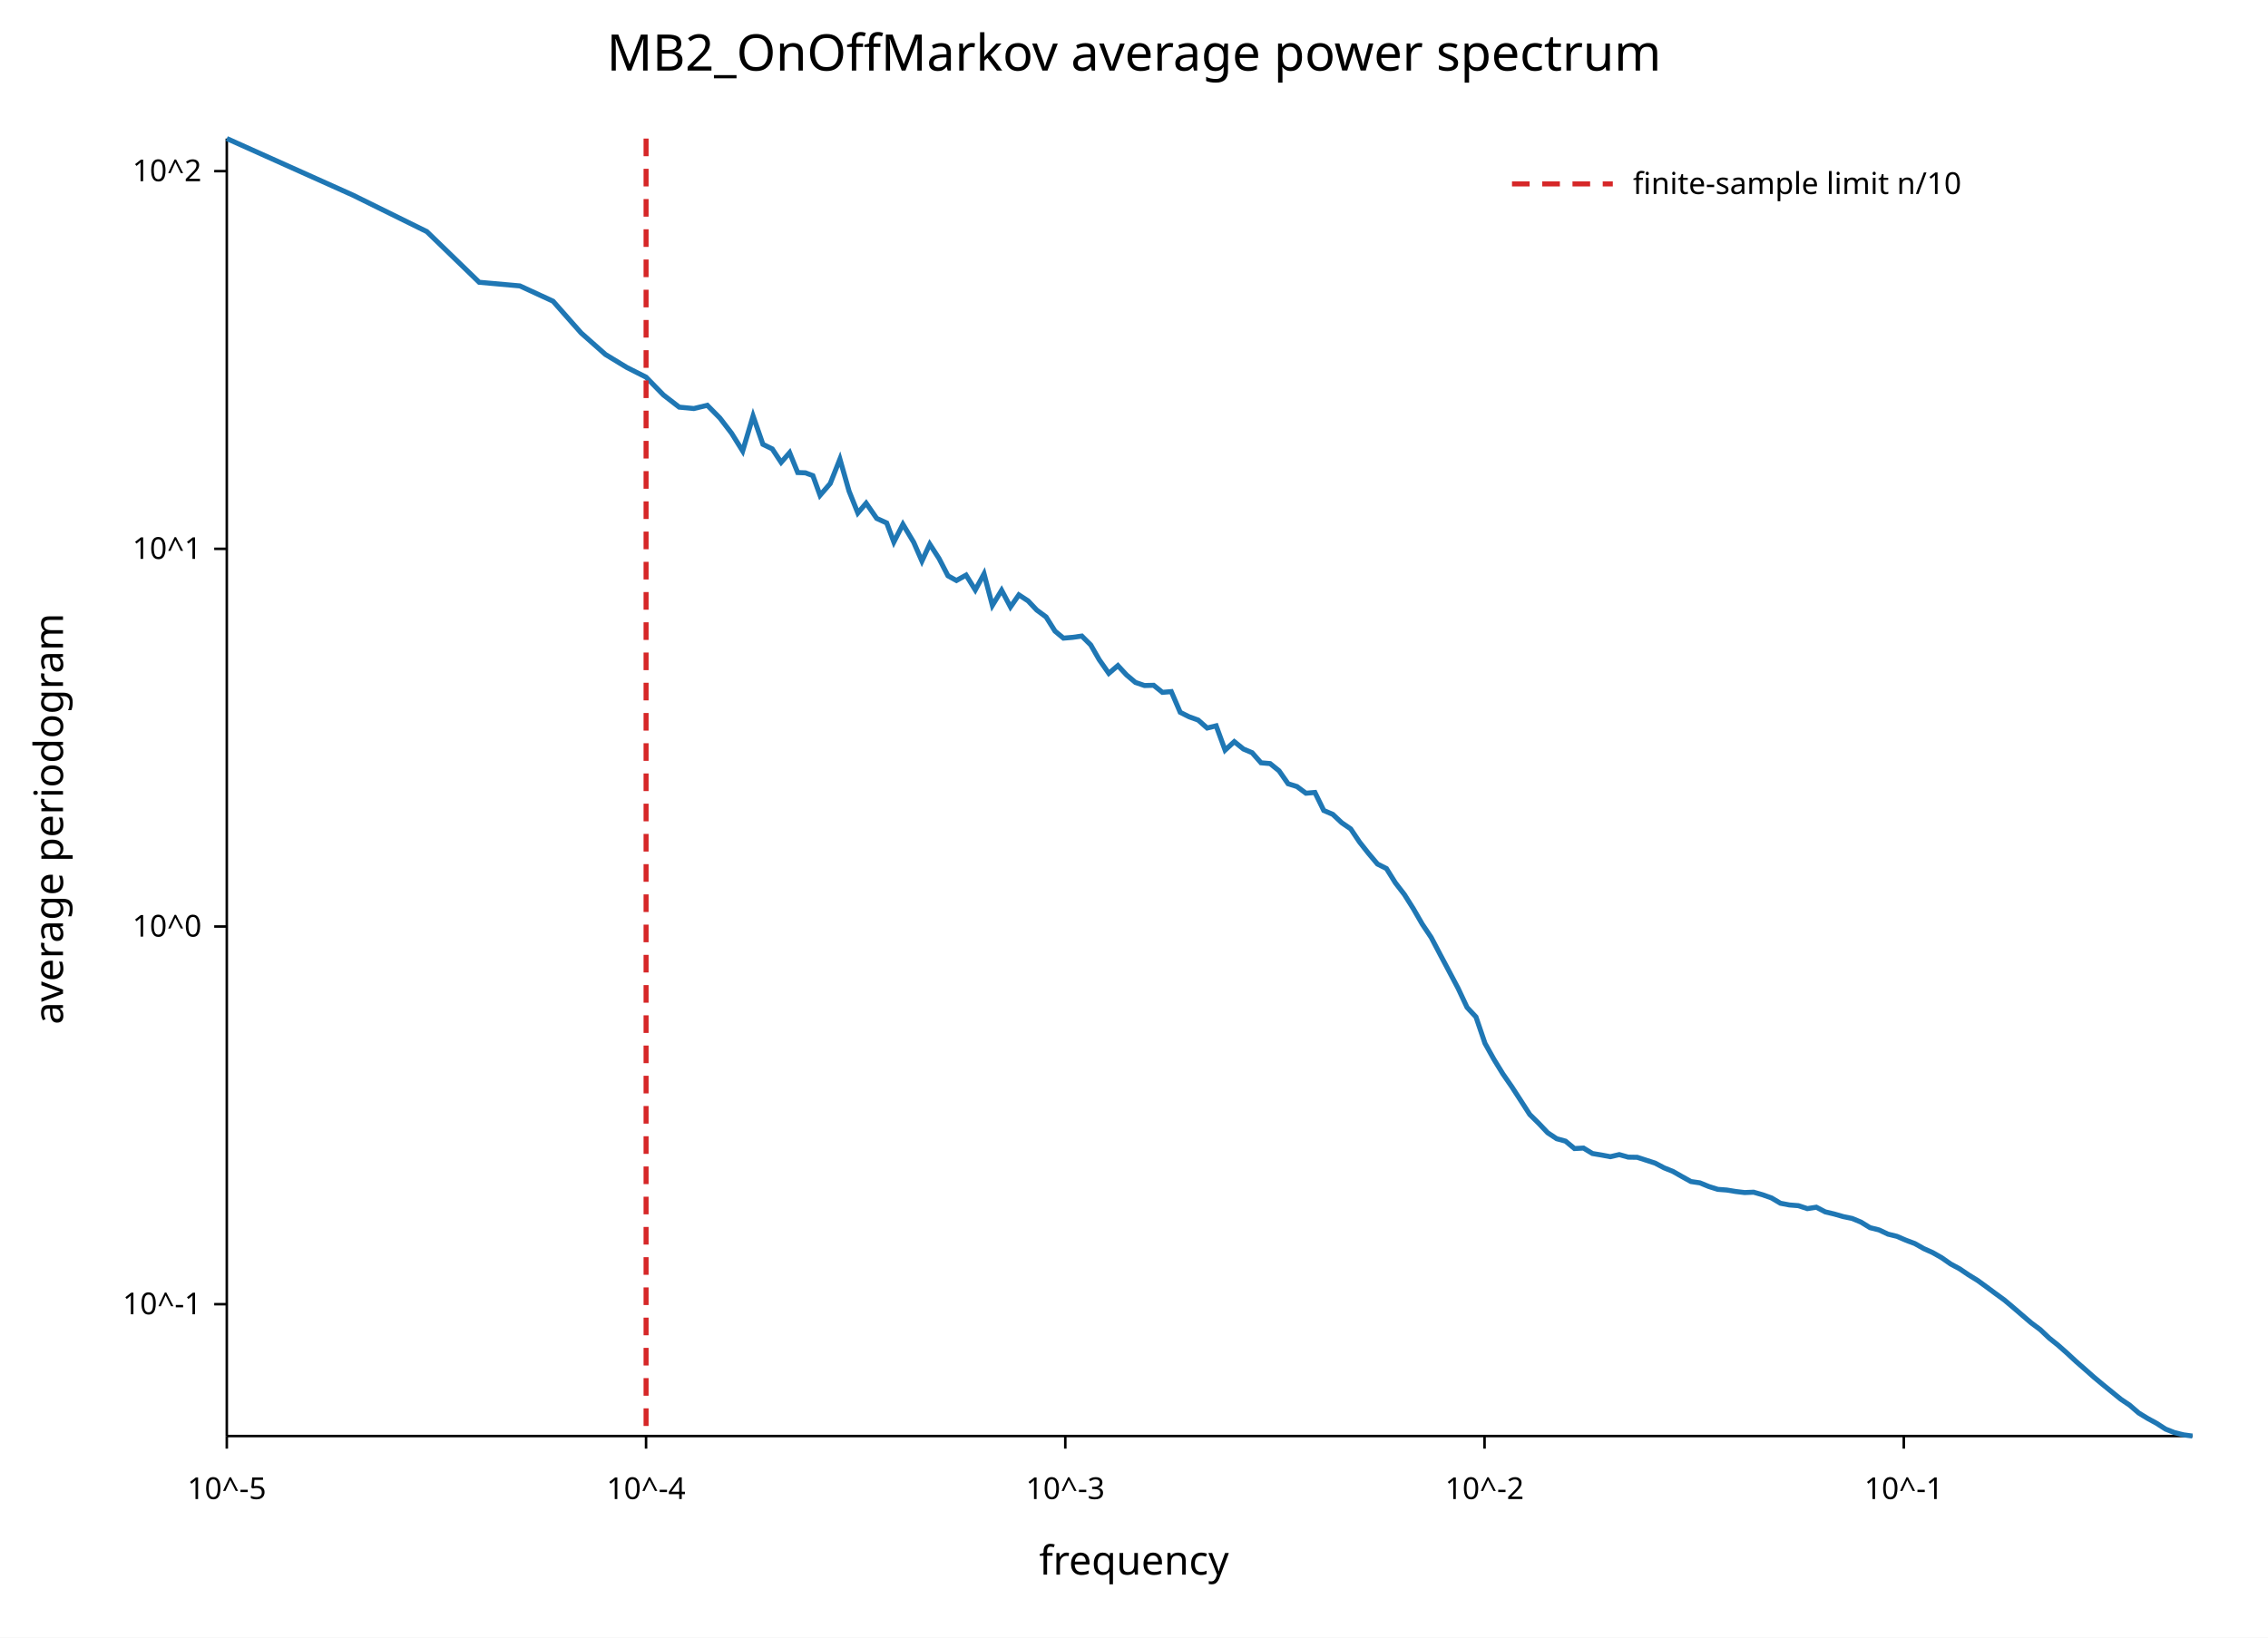
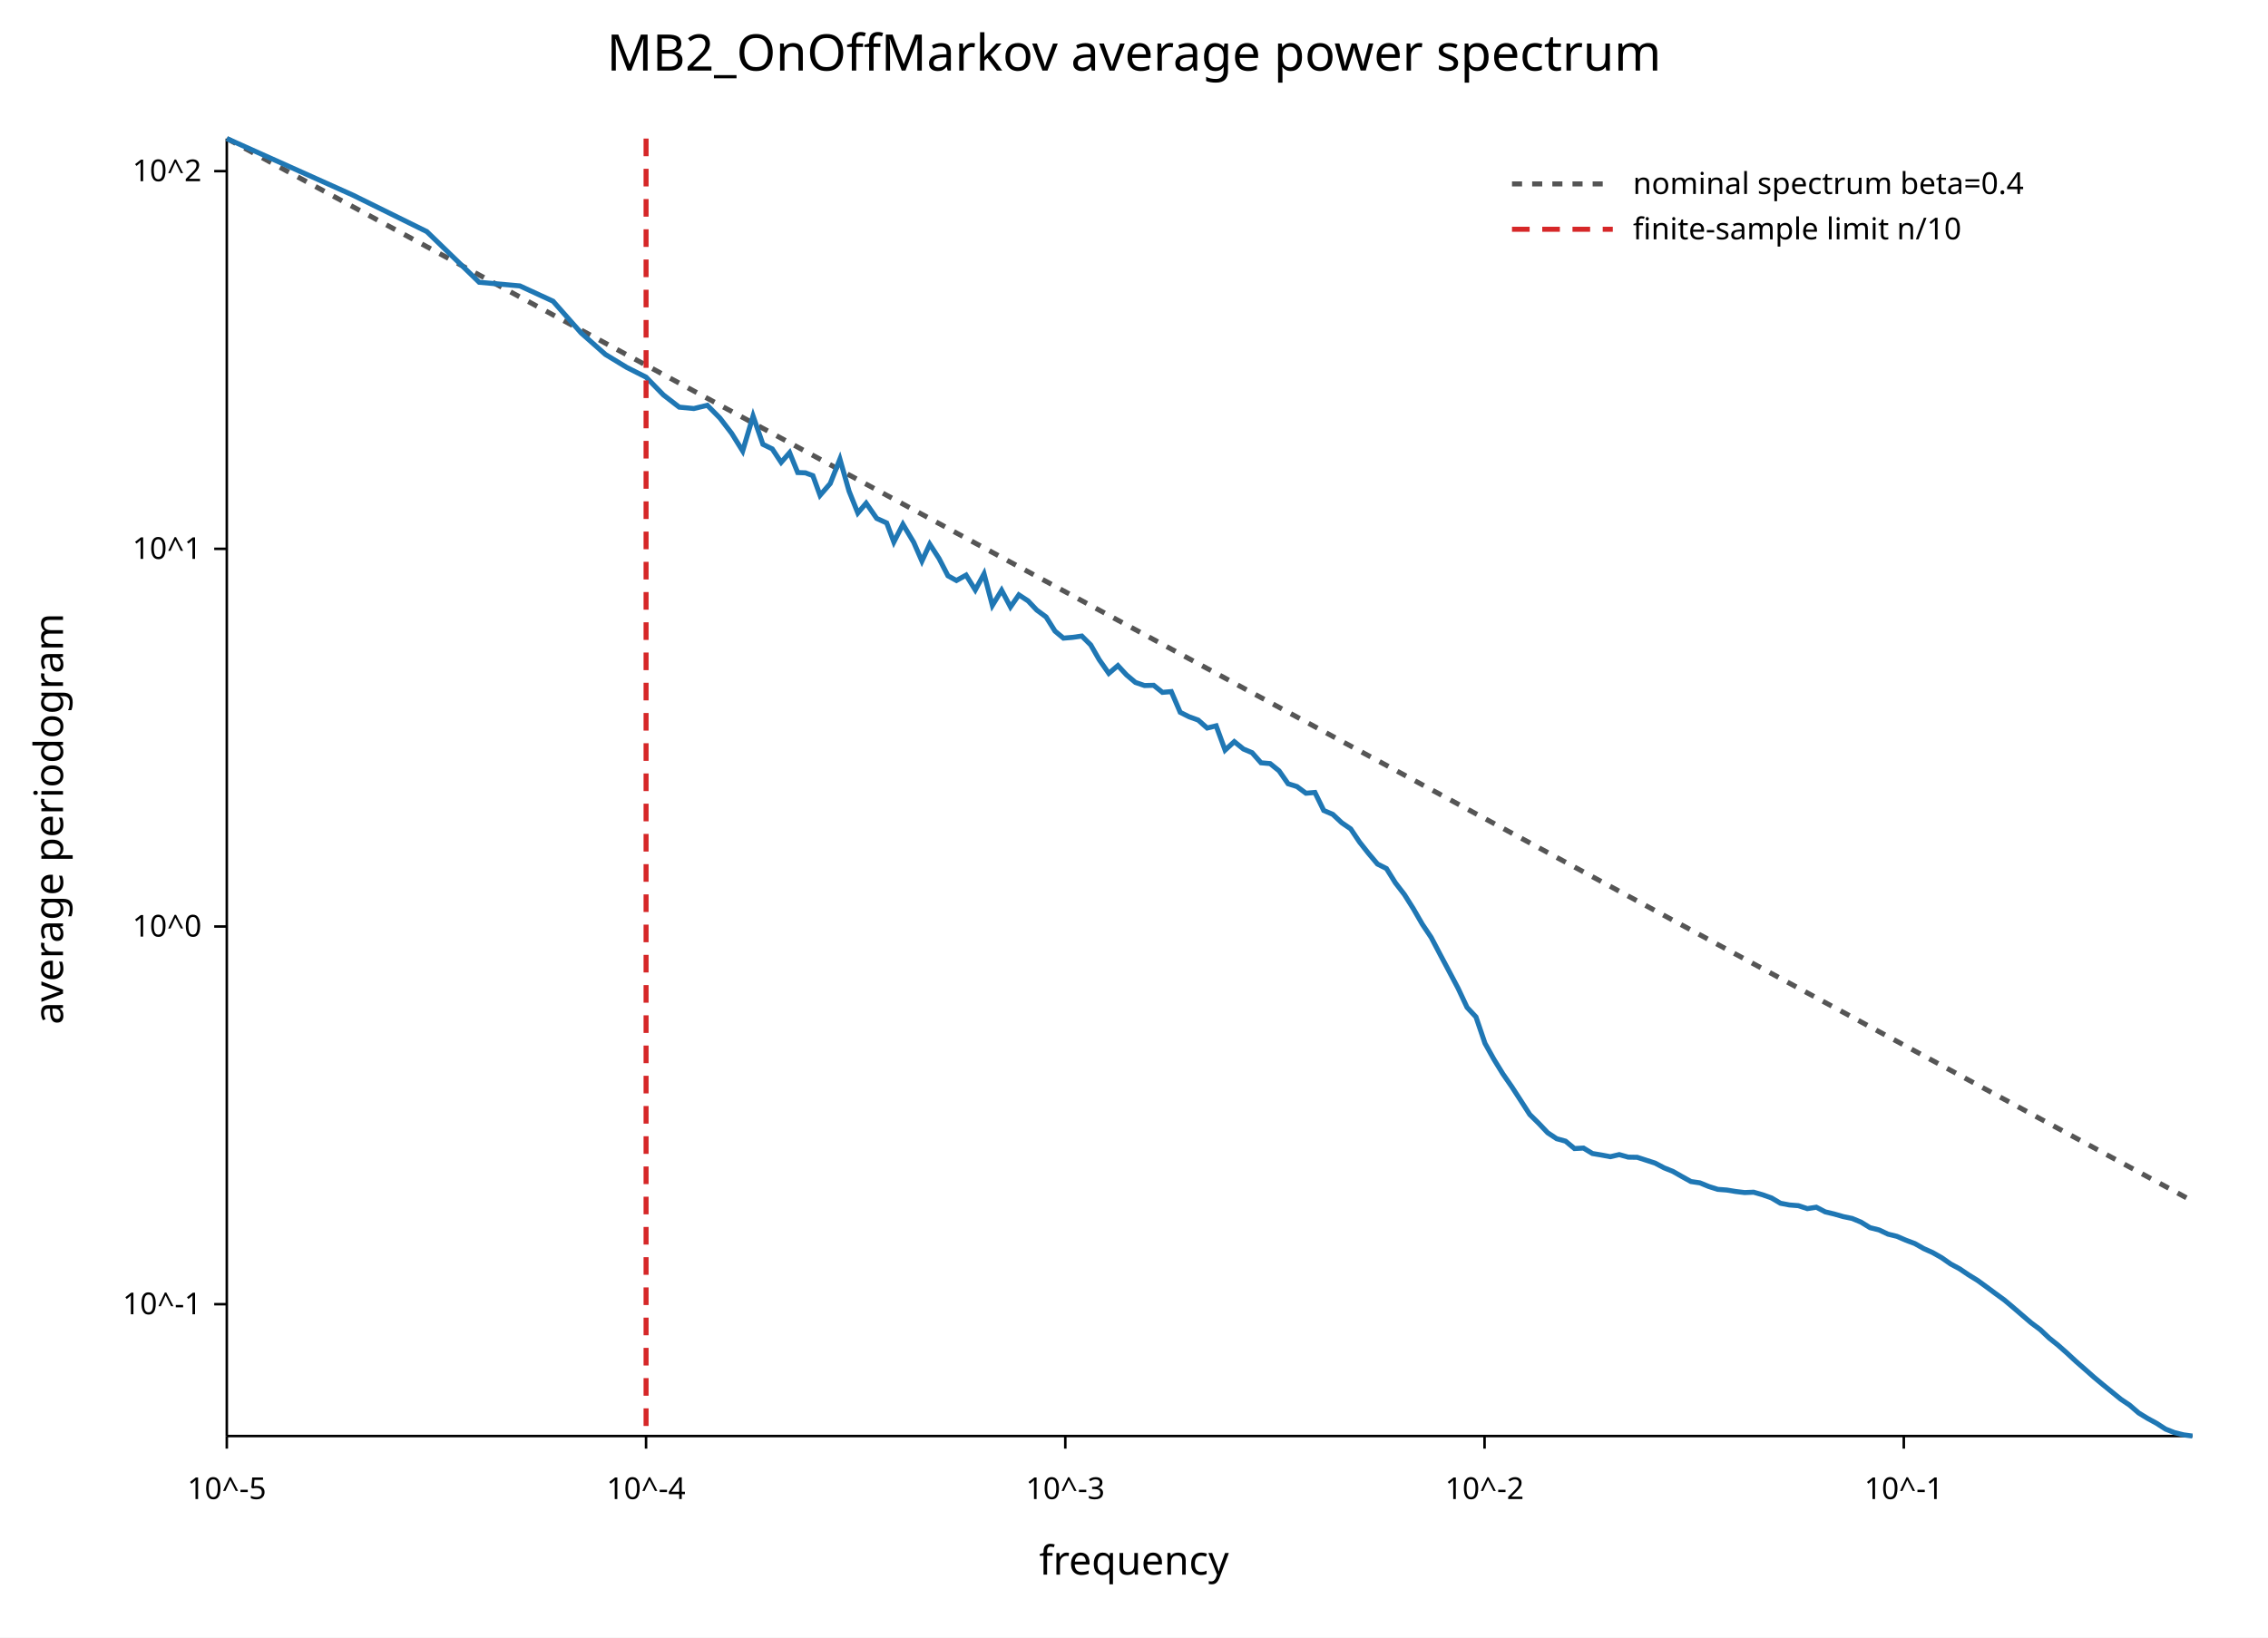
<svg xmlns="http://www.w3.org/2000/svg" width="900" height="650" viewBox="0 0 900 650">
  <rect width="100%" height="100%" fill="white" />
  <text x="450.0" y="28" text-anchor="middle" font-family="sans-serif" font-size="20">MB2_OnOffMarkov average power spectrum</text>
  <line x1="90" y1="570" x2="870" y2="570" stroke="black" />
  <line x1="90" y1="55" x2="90" y2="570" stroke="black" />
  <line x1="90.0" y1="570" x2="90.0" y2="575" stroke="black" />
  <text x="90.0" y="595" text-anchor="middle" font-family="sans-serif" font-size="12">10^-5</text>
  <line x1="256.369" y1="570" x2="256.369" y2="575" stroke="black" />
  <text x="256.369" y="595" text-anchor="middle" font-family="sans-serif" font-size="12">10^-4</text>
  <line x1="422.737" y1="570" x2="422.737" y2="575" stroke="black" />
  <text x="422.737" y="595" text-anchor="middle" font-family="sans-serif" font-size="12">10^-3</text>
  <line x1="589.106" y1="570" x2="589.106" y2="575" stroke="black" />
  <text x="589.106" y="595" text-anchor="middle" font-family="sans-serif" font-size="12">10^-2</text>
  <line x1="755.475" y1="570" x2="755.475" y2="575" stroke="black" />
  <text x="755.475" y="595" text-anchor="middle" font-family="sans-serif" font-size="12">10^-1</text>
  <line x1="85" y1="517.663" x2="90" y2="517.663" stroke="black" />
  <text x="80" y="521.663" text-anchor="end" font-family="sans-serif" font-size="12">10^-1</text>
  <line x1="85" y1="367.751" x2="90" y2="367.751" stroke="black" />
  <text x="80" y="371.751" text-anchor="end" font-family="sans-serif" font-size="12">10^0</text>
  <line x1="85" y1="217.839" x2="90" y2="217.839" stroke="black" />
  <text x="80" y="221.839" text-anchor="end" font-family="sans-serif" font-size="12">10^1</text>
  <line x1="85" y1="67.927" x2="90" y2="67.927" stroke="black" />
  <text x="80" y="71.927" text-anchor="end" font-family="sans-serif" font-size="12">10^2</text>
+   <polyline fill="none" stroke="#555555" stroke-width="2" stroke-dasharray="4 4" points="90.0,55.0 140.08,82.08 169.38,97.92 190.16,109.15 206.29,117.87 219.46,124.99 230.6,131.01 240.25,136.23 248.76,140.83 256.37,144.95 263.26,148.67 269.54,152.07 275.33,155.2 280.68,158.09 285.66,160.79 290.33,163.31 294.71,165.68 298.84,167.91 302.74,170.02 306.45,172.02 309.98,173.93 313.34,175.75 316.55,177.48 319.62,179.15 322.57,180.74 325.41,182.27 329.45,184.46 333.3,186.54 336.93,188.5 340.41,190.38 343.71,192.17 347.9,194.43 351.86,196.58 354.7,198.11 358.3,200.06 362.59,202.37 365.84,204.13 368.95,205.81 372.65,207.81 376.18,209.72 379.53,211.54 383.37,213.61 387.02,215.58 390.49,217.46 393.8,219.25 397.47,221.23 400.98,223.13 404.31,224.93 407.95,226.9 411.41,228.77 415.12,230.77 418.65,232.68 422.0,234.5 425.56,236.42 429.29,238.43 432.83,240.35 436.2,242.17 440.0,244.23 443.61,246.18 447.04,248.03 450.57,249.94 454.16,251.88 457.81,253.86 461.28,255.73 464.8,257.63 468.34,259.55 471.9,261.48 475.47,263.41 479.04,265.33 482.6,267.26 486.14,269.17 489.8,271.15 493.42,273.11 496.87,274.97 500.4,276.88 504.01,278.83 507.56,280.75 511.15,282.7 514.68,284.6 518.23,286.52 521.8,288.45 525.29,290.34 528.87,292.28 532.44,294.21 535.99,296.13 539.52,298.03 543.02,299.93 546.62,301.87 550.18,303.79 553.74,305.72 557.3,307.65 560.86,309.57 564.4,311.49 567.93,313.39 571.52,315.33 575.07,317.25 578.62,319.17 582.17,321.09 585.7,323.0 589.28,324.93 592.83,326.85 596.38,328.77 599.95,330.7 603.5,332.62 607.05,334.54 610.59,336.46 614.15,338.38 617.72,340.31 621.25,342.22 624.8,344.14 628.37,346.07 631.93,347.99 635.47,349.91 639.02,351.83 642.57,353.75 646.13,355.67 649.69,357.59 653.24,359.51 656.79,361.44 660.34,363.35 663.9,365.28 667.46,367.2 671.01,369.12 674.56,371.04 678.11,372.96 681.67,374.89 685.22,376.81 688.77,378.73 692.32,380.64 695.88,382.57 699.43,384.49 702.98,386.41 706.54,388.33 710.09,390.25 713.64,392.17 717.2,394.1 720.76,396.02 724.31,397.94 727.86,399.86 731.42,401.78 734.97,403.7 738.52,405.62 742.07,407.54 745.63,409.47 749.18,411.39 752.74,413.31 756.29,415.23 759.84,417.15 763.4,419.07 766.95,420.99 770.5,422.91 774.05,424.83 777.61,426.75 781.16,428.68 784.72,430.6 788.27,432.52 791.82,434.44 795.38,436.36 798.93,438.28 802.48,440.2 806.04,442.12 809.59,444.05 813.14,445.97 816.7,447.89 820.25,449.81 823.8,451.73 827.36,453.65 830.91,455.57 834.46,457.49 838.02,459.42 841.57,461.34 845.13,463.26 848.68,465.18 852.23,467.1 855.79,469.02 859.34,470.94 862.89,472.86 866.45,474.79 870.0,476.71" />
+   <line x1="600" y1="73" x2="640" y2="73" stroke="#555555" stroke-width="2" stroke-dasharray="4 4" />
+   <text x="648" y="77" font-family="sans-serif" font-size="12">nominal spectrum beta=0.4</text>
  <polyline fill="none" stroke="#1f77b4" stroke-width="2" points="90.0,55.0 140.08,77.47 169.38,91.93 190.16,112.04 206.29,113.48 219.46,119.55 230.6,132.15 240.25,140.69 248.76,145.86 256.37,149.7 263.26,156.76 269.54,161.61 275.33,162.16 280.68,160.87 285.66,165.91 290.33,171.99 294.71,179.02 298.84,165.13 302.74,176.36 306.45,178.18 309.98,183.53 313.34,179.67 316.55,187.56 319.62,187.68 322.57,188.79 325.41,196.61 329.45,191.93 333.3,182.23 336.93,194.96 340.41,203.62 343.71,199.72 347.9,205.77 351.86,207.57 354.7,215.15 358.3,208.1 362.59,215.27 365.84,222.71 368.95,215.98 372.65,221.71 376.18,228.55 379.53,230.41 383.37,228.28 387.02,234.17 390.49,227.77 393.8,240.31 397.47,234.28 400.98,240.91 404.31,236.12 407.95,238.49 411.41,242.15 415.12,244.89 418.65,250.51 422.0,253.29 425.56,252.99 429.29,252.47 432.83,255.99 436.2,261.85 440.0,267.27 443.61,264.19 447.04,267.9 450.57,270.87 454.16,272.1 457.81,272.01 461.28,274.81 464.8,274.51 468.34,282.74 471.9,284.52 475.47,285.81 479.04,288.97 482.6,288.09 486.14,297.74 489.8,294.38 493.42,297.3 496.87,298.76 500.4,302.77 504.01,303.08 507.56,305.95 511.15,311.09 514.68,312.2 518.23,314.85 521.8,314.55 525.29,321.69 528.87,323.23 532.44,326.57 535.99,329.0 539.52,334.26 543.02,338.68 546.62,342.95 550.18,344.75 553.74,350.44 557.3,355.05 560.86,360.7 564.4,366.82 567.93,372.09 571.52,378.92 575.07,385.6 578.62,392.3 582.17,399.87 585.7,403.65 589.28,414.13 592.83,420.48 596.38,426.25 599.95,431.4 603.5,436.87 607.05,442.37 610.59,445.86 614.15,449.61 617.72,451.98 621.25,452.95 624.8,455.89 628.37,455.7 631.93,457.86 635.47,458.45 639.02,459.12 642.57,458.29 646.13,459.3 649.69,459.36 653.24,460.51 656.79,461.66 660.34,463.54 663.9,464.98 667.46,467.01 671.01,468.98 674.56,469.5 678.11,470.96 681.67,472.08 685.22,472.35 688.77,472.93 692.32,473.35 695.88,473.21 699.43,474.23 702.98,475.49 706.54,477.6 710.09,478.28 713.64,478.56 717.2,479.73 720.76,479.17 724.31,481.02 727.86,481.87 731.42,482.89 734.97,483.63 738.52,485.1 742.07,487.29 745.63,488.18 749.18,489.85 752.74,490.73 756.29,492.26 759.84,493.59 763.4,495.6 766.95,497.19 770.5,499.21 774.05,501.69 777.61,503.61 781.16,506.01 784.72,508.2 788.27,510.78 791.82,513.41 795.38,516.0 798.93,518.99 802.48,522.04 806.04,525.09 809.59,527.72 813.14,531.09 816.7,533.94 820.25,537.08 823.8,540.37 827.36,543.48 830.91,546.62 834.46,549.58 838.02,552.47 841.57,555.36 845.13,557.76 848.68,560.83 852.23,563.0 855.79,564.94 859.34,567.23 862.89,568.63 866.45,569.51 870.0,570.0" />
  <line x1="256.38" y1="55" x2="256.38" y2="570" stroke="#d62728" stroke-width="2" stroke-dasharray="7 5" />
-   <line x1="600" y1="73" x2="640" y2="73" stroke="#d62728" stroke-width="2" stroke-dasharray="7 5" />
-   <text x="648" y="77" font-family="sans-serif" font-size="12">finite-sample limit n/10</text>
+   <line x1="600" y1="91" x2="640" y2="91" stroke="#d62728" stroke-width="2" stroke-dasharray="7 5" />
+   <text x="648" y="95" font-family="sans-serif" font-size="12">finite-sample limit n/10</text>
  <text x="450.0" y="625" text-anchor="middle" font-family="sans-serif" font-size="16">frequency</text>
  <text x="25" y="325.0" transform="rotate(-90 25 325.0)" text-anchor="middle" font-family="sans-serif" font-size="16">average periodogram</text>
</svg>
